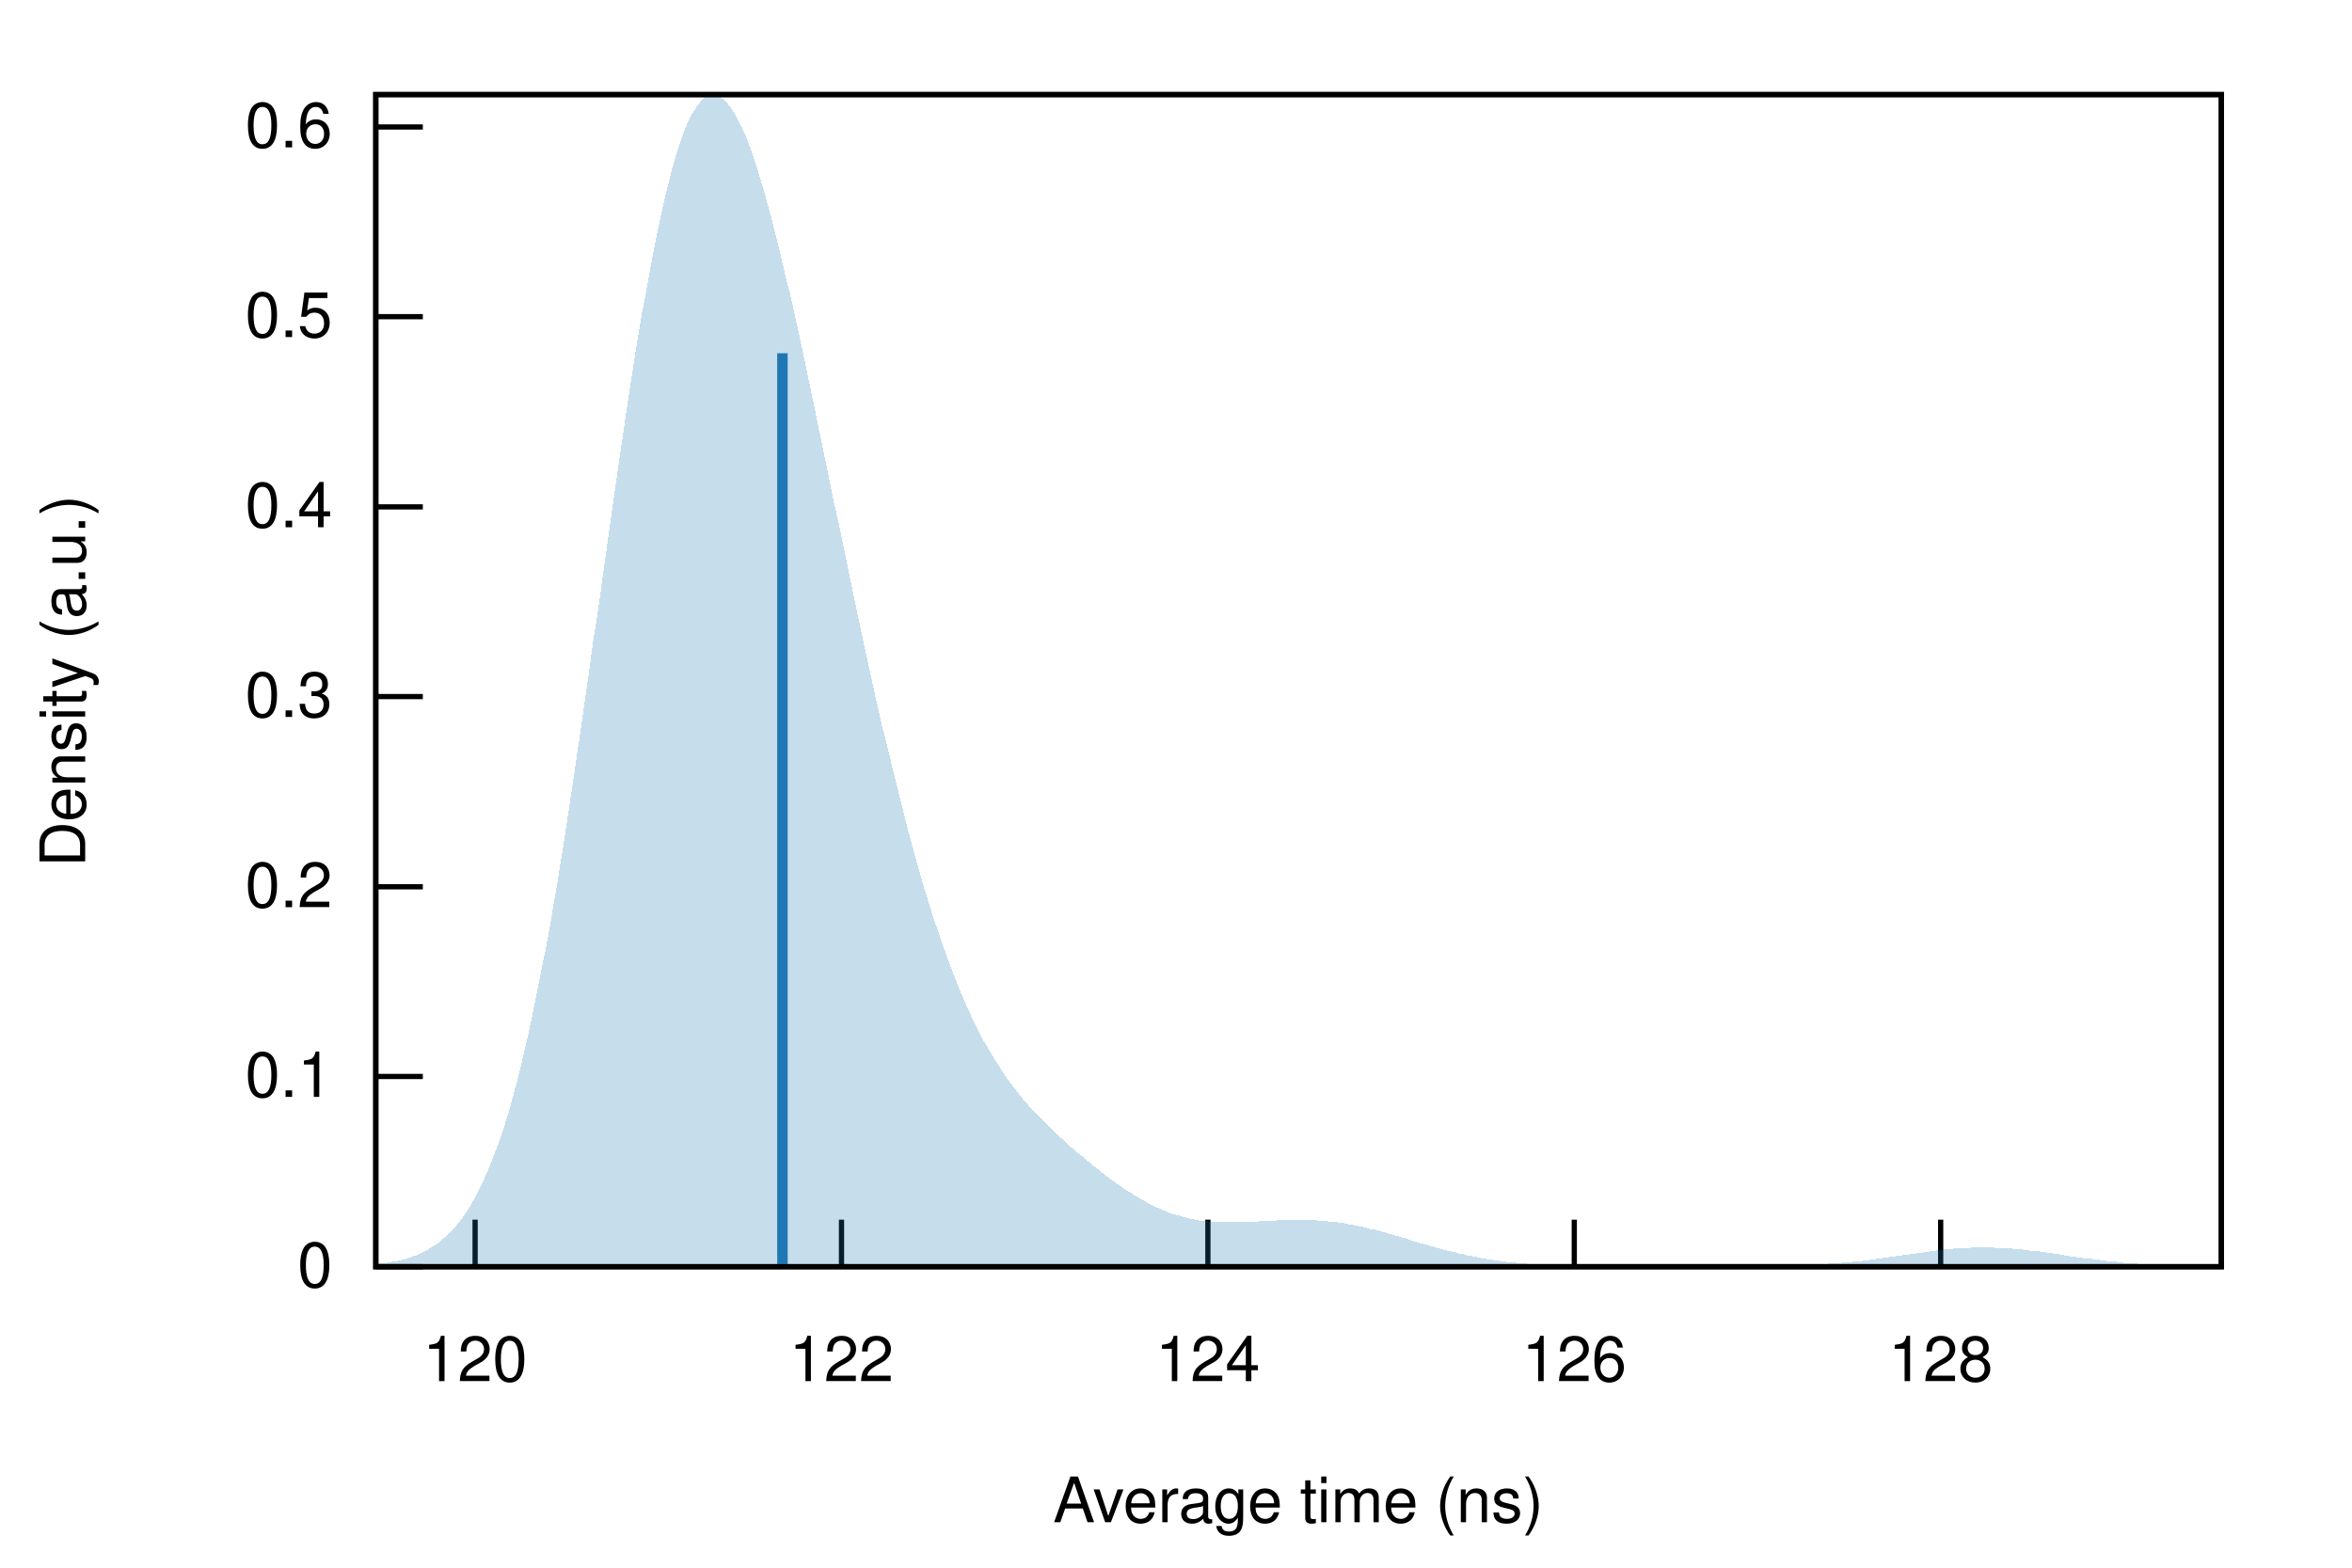
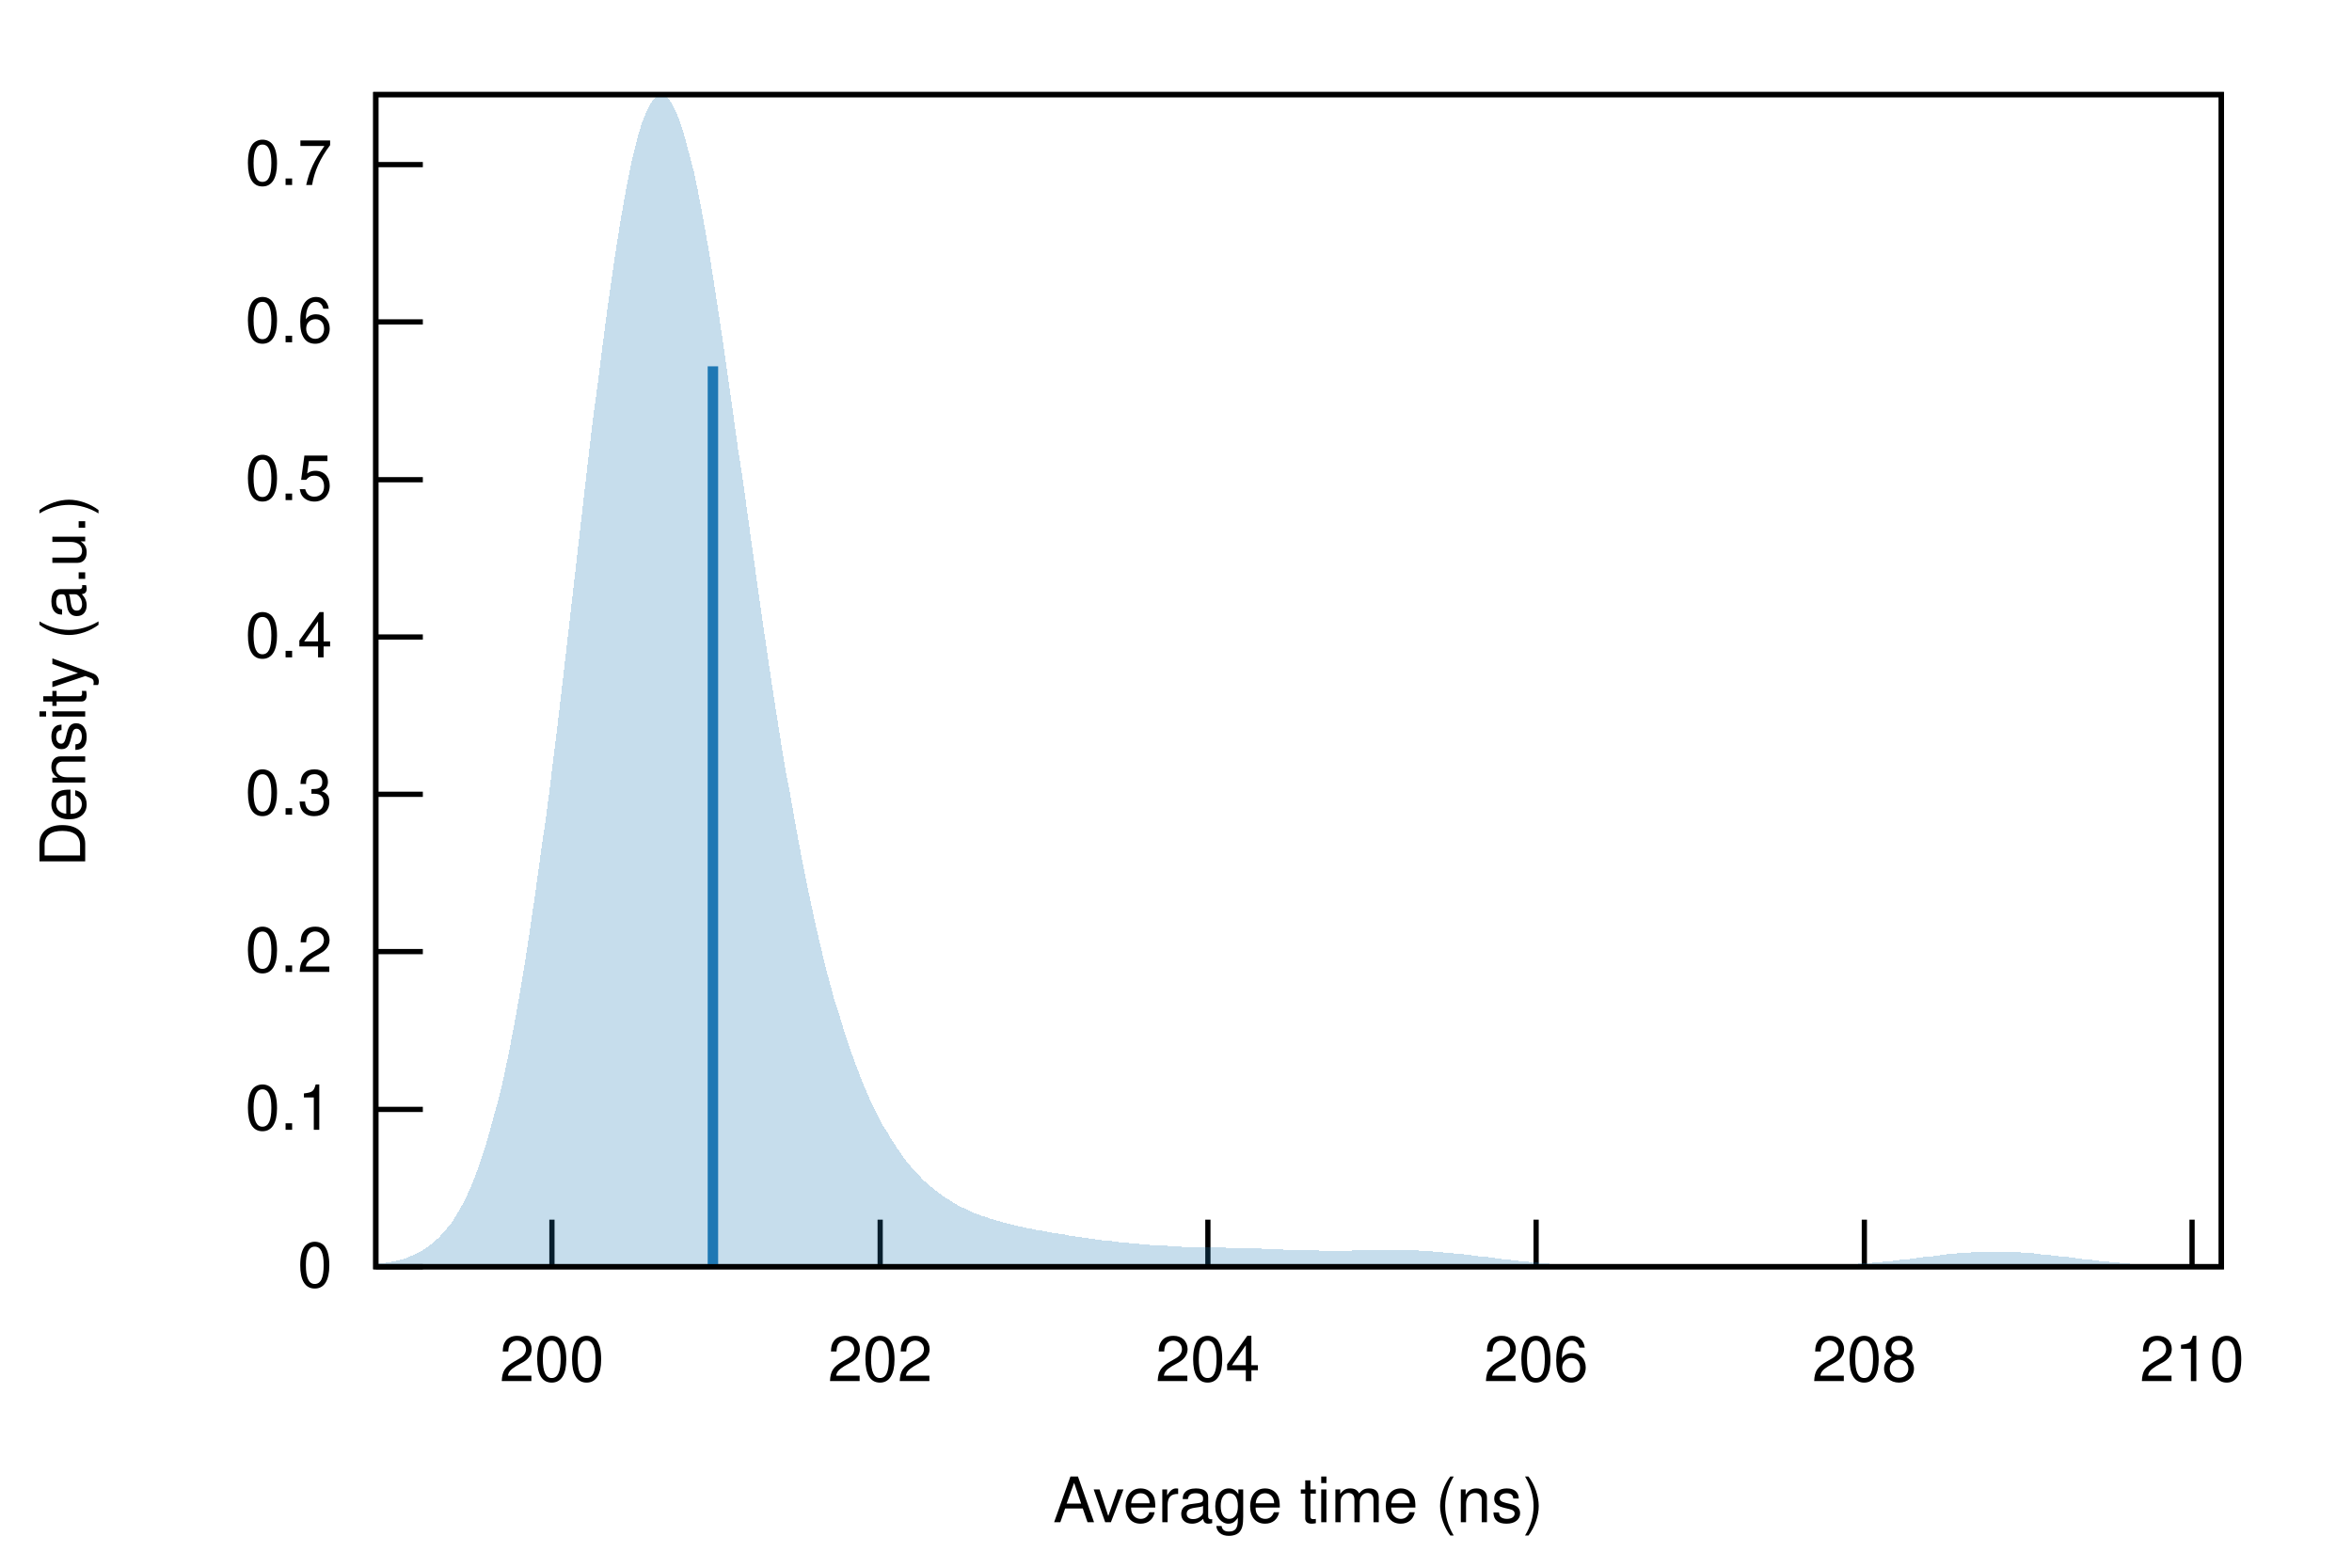
<svg xmlns="http://www.w3.org/2000/svg" xmlns:xlink="http://www.w3.org/1999/xlink" viewBox="0 0 450 300">
  <g id="gnuplot_canvas">
    <rect x="0" y="0" width="450" height="300" fill="none" />
    <defs>
      <circle id="gpDot" r="0.5" stroke-width="0.5" />
      <path id="gpPt0" stroke-width="0.222" stroke="currentColor" d="M-1,0 h2 M0,-1 v2" />
      <path id="gpPt1" stroke-width="0.222" stroke="currentColor" d="M-1,-1 L1,1 M1,-1 L-1,1" />
      <path id="gpPt2" stroke-width="0.222" stroke="currentColor" d="M-1,0 L1,0 M0,-1 L0,1 M-1,-1 L1,1 M-1,1 L1,-1" />
      <rect id="gpPt3" stroke-width="0.222" stroke="currentColor" x="-1" y="-1" width="2" height="2" />
      <rect id="gpPt4" stroke-width="0.222" stroke="currentColor" fill="currentColor" x="-1" y="-1" width="2" height="2" />
      <circle id="gpPt5" stroke-width="0.222" stroke="currentColor" cx="0" cy="0" r="1" />
      <use xlink:href="#gpPt5" id="gpPt6" fill="currentColor" stroke="none" />
      <path id="gpPt7" stroke-width="0.222" stroke="currentColor" d="M0,-1.33 L-1.33,0.67 L1.33,0.67 z" />
      <use xlink:href="#gpPt7" id="gpPt8" fill="currentColor" stroke="none" />
      <use xlink:href="#gpPt7" id="gpPt9" stroke="currentColor" transform="rotate(180)" />
      <use xlink:href="#gpPt9" id="gpPt10" fill="currentColor" stroke="none" />
      <use xlink:href="#gpPt3" id="gpPt11" stroke="currentColor" transform="rotate(45)" />
      <use xlink:href="#gpPt11" id="gpPt12" fill="currentColor" stroke="none" />
      <path id="gpPt13" stroke-width="0.222" stroke="currentColor" d="M0,1.330 L1.265,0.411 L0.782,-1.067 L-0.782,-1.076 L-1.265,0.411 z" />
      <use xlink:href="#gpPt13" id="gpPt14" fill="currentColor" stroke="none" />
      <filter id="textbox" filterUnits="objectBoundingBox" x="0" y="0" height="1" width="1">
        <feFlood flood-color="white" flood-opacity="1" result="bgnd" />
        <feComposite in="SourceGraphic" in2="bgnd" operator="atop" />
      </filter>
      <filter id="greybox" filterUnits="objectBoundingBox" x="0" y="0" height="1" width="1">
        <feFlood flood-color="lightgrey" flood-opacity="1" result="grey" />
        <feComposite in="SourceGraphic" in2="grey" operator="atop" />
      </filter>
    </defs>
    <g fill="none" color="white" stroke="currentColor" stroke-width="1.00" stroke-linecap="butt" stroke-linejoin="miter">
</g>
    <g fill="none" color="black" stroke="currentColor" stroke-width="1.00" stroke-linecap="butt" stroke-linejoin="miter">
      <path stroke="black" d="M71.9,242.4 L80.9,242.4  " />
      <g transform="translate(63.6,246.3)" stroke="none" fill="black" font-family="Helvetica" font-size="12.00" text-anchor="end">
        <text>
          <tspan font-family="Helvetica"> 0</tspan>
        </text>
      </g>
    </g>
    <g fill="none" color="black" stroke="currentColor" stroke-width="1.00" stroke-linecap="butt" stroke-linejoin="miter">
-       <path stroke="black" d="M71.9,206.0 L80.9,206.0  " />
-       <g transform="translate(63.6,209.9)" stroke="none" fill="black" font-family="Helvetica" font-size="12.00" text-anchor="end">
+       <path stroke="black" d="M71.9,212.3 L80.9,212.3  " />
+       <g transform="translate(63.6,216.2)" stroke="none" fill="black" font-family="Helvetica" font-size="12.00" text-anchor="end">
        <text>
          <tspan font-family="Helvetica"> 0.1</tspan>
        </text>
      </g>
    </g>
    <g fill="none" color="black" stroke="currentColor" stroke-width="1.00" stroke-linecap="butt" stroke-linejoin="miter">
-       <path stroke="black" d="M71.9,169.7 L80.9,169.7  " />
-       <g transform="translate(63.6,173.6)" stroke="none" fill="black" font-family="Helvetica" font-size="12.00" text-anchor="end">
+       <path stroke="black" d="M71.9,182.1 L80.9,182.1  " />
+       <g transform="translate(63.6,186.0)" stroke="none" fill="black" font-family="Helvetica" font-size="12.00" text-anchor="end">
        <text>
          <tspan font-family="Helvetica"> 0.2</tspan>
        </text>
      </g>
    </g>
    <g fill="none" color="black" stroke="currentColor" stroke-width="1.00" stroke-linecap="butt" stroke-linejoin="miter">
-       <path stroke="black" d="M71.9,133.3 L80.9,133.3  " />
-       <g transform="translate(63.6,137.2)" stroke="none" fill="black" font-family="Helvetica" font-size="12.00" text-anchor="end">
+       <path stroke="black" d="M71.9,152.0 L80.9,152.0  " />
+       <g transform="translate(63.6,155.9)" stroke="none" fill="black" font-family="Helvetica" font-size="12.00" text-anchor="end">
        <text>
          <tspan font-family="Helvetica"> 0.3</tspan>
        </text>
      </g>
    </g>
    <g fill="none" color="black" stroke="currentColor" stroke-width="1.00" stroke-linecap="butt" stroke-linejoin="miter">
-       <path stroke="black" d="M71.9,97.0 L80.9,97.0  " />
-       <g transform="translate(63.6,100.9)" stroke="none" fill="black" font-family="Helvetica" font-size="12.00" text-anchor="end">
+       <path stroke="black" d="M71.9,121.9 L80.9,121.9  " />
+       <g transform="translate(63.6,125.8)" stroke="none" fill="black" font-family="Helvetica" font-size="12.00" text-anchor="end">
        <text>
          <tspan font-family="Helvetica"> 0.4</tspan>
        </text>
      </g>
    </g>
    <g fill="none" color="black" stroke="currentColor" stroke-width="1.00" stroke-linecap="butt" stroke-linejoin="miter">
-       <path stroke="black" d="M71.9,60.6 L80.9,60.6  " />
-       <g transform="translate(63.6,64.5)" stroke="none" fill="black" font-family="Helvetica" font-size="12.00" text-anchor="end">
+       <path stroke="black" d="M71.9,91.8 L80.9,91.8  " />
+       <g transform="translate(63.6,95.7)" stroke="none" fill="black" font-family="Helvetica" font-size="12.00" text-anchor="end">
        <text>
          <tspan font-family="Helvetica"> 0.5</tspan>
        </text>
      </g>
    </g>
    <g fill="none" color="black" stroke="currentColor" stroke-width="1.00" stroke-linecap="butt" stroke-linejoin="miter">
-       <path stroke="black" d="M71.9,24.3 L80.9,24.3  " />
-       <g transform="translate(63.6,28.2)" stroke="none" fill="black" font-family="Helvetica" font-size="12.00" text-anchor="end">
+       <path stroke="black" d="M71.9,61.6 L80.9,61.6  " />
+       <g transform="translate(63.6,65.5)" stroke="none" fill="black" font-family="Helvetica" font-size="12.00" text-anchor="end">
        <text>
          <tspan font-family="Helvetica"> 0.6</tspan>
        </text>
      </g>
    </g>
    <g fill="none" color="black" stroke="currentColor" stroke-width="1.00" stroke-linecap="butt" stroke-linejoin="miter">
-       <path stroke="black" d="M90.9,242.4 L90.9,233.4  " />
-       <g transform="translate(90.9,264.3)" stroke="none" fill="black" font-family="Helvetica" font-size="12.00" text-anchor="middle">
+       <path stroke="black" d="M71.9,31.5 L80.9,31.5  " />
+       <g transform="translate(63.6,35.4)" stroke="none" fill="black" font-family="Helvetica" font-size="12.00" text-anchor="end">
        <text>
-           <tspan font-family="Helvetica"> 120</tspan>
+           <tspan font-family="Helvetica"> 0.7</tspan>
        </text>
      </g>
    </g>
    <g fill="none" color="black" stroke="currentColor" stroke-width="1.00" stroke-linecap="butt" stroke-linejoin="miter">
-       <path stroke="black" d="M161.0,242.4 L161.0,233.4  " />
-       <g transform="translate(161.0,264.3)" stroke="none" fill="black" font-family="Helvetica" font-size="12.00" text-anchor="middle">
+       <path stroke="black" d="M105.6,242.4 L105.6,233.4  " />
+       <g transform="translate(105.6,264.3)" stroke="none" fill="black" font-family="Helvetica" font-size="12.00" text-anchor="middle">
        <text>
-           <tspan font-family="Helvetica"> 122</tspan>
+           <tspan font-family="Helvetica"> 200</tspan>
+         </text>
+       </g>
+     </g>
+     <g fill="none" color="black" stroke="currentColor" stroke-width="1.00" stroke-linecap="butt" stroke-linejoin="miter">
+       <path stroke="black" d="M168.4,242.4 L168.4,233.4  " />
+       <g transform="translate(168.4,264.3)" stroke="none" fill="black" font-family="Helvetica" font-size="12.00" text-anchor="middle">
+         <text>
+           <tspan font-family="Helvetica"> 202</tspan>
        </text>
      </g>
    </g>
    <g fill="none" color="black" stroke="currentColor" stroke-width="1.00" stroke-linecap="butt" stroke-linejoin="miter">
      <path stroke="black" d="M231.1,242.4 L231.1,233.4  " />
      <g transform="translate(231.1,264.3)" stroke="none" fill="black" font-family="Helvetica" font-size="12.00" text-anchor="middle">
        <text>
-           <tspan font-family="Helvetica"> 124</tspan>
+           <tspan font-family="Helvetica"> 204</tspan>
        </text>
      </g>
    </g>
    <g fill="none" color="black" stroke="currentColor" stroke-width="1.00" stroke-linecap="butt" stroke-linejoin="miter">
-       <path stroke="black" d="M301.2,242.4 L301.2,233.4  " />
-       <g transform="translate(301.2,264.3)" stroke="none" fill="black" font-family="Helvetica" font-size="12.00" text-anchor="middle">
+       <path stroke="black" d="M293.9,242.4 L293.9,233.4  " />
+       <g transform="translate(293.9,264.3)" stroke="none" fill="black" font-family="Helvetica" font-size="12.00" text-anchor="middle">
        <text>
-           <tspan font-family="Helvetica"> 126</tspan>
+           <tspan font-family="Helvetica"> 206</tspan>
        </text>
      </g>
    </g>
    <g fill="none" color="black" stroke="currentColor" stroke-width="1.00" stroke-linecap="butt" stroke-linejoin="miter">
-       <path stroke="black" d="M371.3,242.4 L371.3,233.4  " />
-       <g transform="translate(371.3,264.3)" stroke="none" fill="black" font-family="Helvetica" font-size="12.00" text-anchor="middle">
+       <path stroke="black" d="M356.7,242.4 L356.7,233.4  " />
+       <g transform="translate(356.7,264.3)" stroke="none" fill="black" font-family="Helvetica" font-size="12.00" text-anchor="middle">
        <text>
-           <tspan font-family="Helvetica"> 128</tspan>
+           <tspan font-family="Helvetica"> 208</tspan>
+         </text>
+       </g>
+     </g>
+     <g fill="none" color="black" stroke="currentColor" stroke-width="1.00" stroke-linecap="butt" stroke-linejoin="miter">
+       <path stroke="black" d="M419.4,242.4 L419.4,233.4  " />
+       <g transform="translate(419.4,264.3)" stroke="none" fill="black" font-family="Helvetica" font-size="12.00" text-anchor="middle">
+         <text>
+           <tspan font-family="Helvetica"> 210</tspan>
        </text>
      </g>
    </g>
    <g fill="none" color="black" stroke="currentColor" stroke-width="1.00" stroke-linecap="butt" stroke-linejoin="miter">
</g>
    <g fill="none" color="black" stroke="currentColor" stroke-width="1.00" stroke-linecap="butt" stroke-linejoin="miter">
      <path stroke="black" d="M71.9,18.1 L71.9,242.4 L425.0,242.4 L425.0,18.1 L71.9,18.1 Z  " />
    </g>
    <g fill="none" color="black" stroke="currentColor" stroke-width="1.00" stroke-linecap="butt" stroke-linejoin="miter">
      <g transform="translate(16.3,130.3) rotate(270)" stroke="none" fill="black" font-family="Helvetica" font-size="12.00" text-anchor="middle">
        <text>
          <tspan font-family="Helvetica">Density (a.u.)</tspan>
        </text>
      </g>
    </g>
    <g fill="none" color="black" stroke="currentColor" stroke-width="1.00" stroke-linecap="butt" stroke-linejoin="miter">
      <g transform="translate(248.4,291.3)" stroke="none" fill="black" font-family="Helvetica" font-size="12.00" text-anchor="middle">
        <text>
          <tspan font-family="Helvetica">Average time (ns)</tspan>
        </text>
      </g>
    </g>
    <g fill="none" color="black" stroke="currentColor" stroke-width="1.00" stroke-linecap="butt" stroke-linejoin="miter">
</g>
    <g id="gnuplot_plot_1">
      <g fill="none" color="black" stroke="currentColor" stroke-width="1.00" stroke-linecap="butt" stroke-linejoin="miter">
        <g stroke="none" shape-rendering="crispEdges">
-           <polygon fill="rgb( 31, 120, 180)" fill-opacity="0.25" points="71.9,241.9 72.6,241.8 73.3,241.8 74.0,241.7 74.7,241.5 75.4,241.4 76.1,241.3 76.9,241.1 77.6,240.9 78.3,240.7 79.0,240.4 79.7,240.2 80.4,239.9 81.1,239.5 81.8,239.2 82.5,238.7 83.2,238.3 83.9,237.8 84.6,237.2 85.3,236.6 86.1,235.9 86.8,235.1 87.5,234.3 88.2,233.4 88.9,232.4 89.6,231.4 90.3,230.2 91.0,229.0 91.7,227.6 92.4,226.1 93.1,224.6 93.8,222.9 94.5,221.0 95.3,219.1 96.0,217.0 96.7,214.8 97.4,212.5 98.1,210.0 98.8,207.4 99.5,204.6 100.2,201.7 100.9,198.7 101.6,195.5 102.3,192.1 103.0,188.6 103.7,185.0 104.5,181.2 105.2,177.3 105.9,173.2 106.6,169.1 107.3,164.8 108.0,160.4 108.7,155.8 109.4,151.2 110.1,146.5 110.8,141.7 111.5,136.9 112.2,131.9 112.9,127.0 113.6,122.0 114.4,117.0 115.1,111.9 115.8,106.9 116.5,101.9 117.2,96.9 117.9,92.0 118.6,87.2 119.3,82.4 120.0,77.7 120.7,73.1 121.4,68.6 122.1,64.2 122.8,60.0 123.6,56.0 124.3,52.1 125.0,48.3 125.7,44.8 126.4,41.5 127.1,38.3 127.8,35.4 128.5,32.7 129.2,30.2 129.9,27.9 130.6,25.9 131.3,24.1 132.0,22.5 132.8,21.2 133.5,20.1 134.2,19.3 134.9,18.6 135.6,18.3 136.3,18.1 137.0,18.2 137.7,18.5 138.4,19.0 139.1,19.7 139.8,20.6 140.5,21.7 141.2,23.0 142.0,24.5 142.7,26.1 143.4,27.9 144.1,29.9 144.8,32.0 145.5,34.3 146.2,36.7 146.9,39.2 147.6,41.8 148.3,44.6 149.0,47.4 149.7,50.3 150.4,53.3 151.2,56.4 151.9,59.5 152.6,62.7 153.3,66.0 154.0,69.2 154.7,72.6 155.4,75.9 156.1,79.3 156.8,82.7 157.5,86.1 158.2,89.5 158.9,93.0 159.6,96.4 160.4,99.8 161.1,103.2 161.8,106.6 162.5,110.0 163.2,113.4 163.9,116.7 164.6,120.0 165.3,123.3 166.0,126.5 166.7,129.7 167.4,132.9 168.1,136.0 168.8,139.1 169.6,142.1 170.3,145.0 171.0,148.0 171.7,150.8 172.4,153.6 173.1,156.4 173.8,159.1 174.5,161.7 175.2,164.3 175.9,166.7 176.6,169.2 177.3,171.5 178.0,173.8 178.7,176.0 179.5,178.2 180.2,180.3 180.9,182.3 181.6,184.2 182.3,186.1 183.0,187.9 183.7,189.6 184.4,191.3 185.1,192.9 185.8,194.4 186.5,195.9 187.2,197.3 187.9,198.7 188.7,200.0 189.4,201.2 190.1,202.4 190.8,203.5 191.5,204.6 192.2,205.7 192.9,206.7 193.6,207.6 194.3,208.5 195.0,209.4 195.7,210.3 196.4,211.1 197.1,211.9 197.9,212.7 198.6,213.4 199.3,214.2 200.0,214.9 200.7,215.6 201.4,216.3 202.1,216.9 202.8,217.6 203.5,218.2 204.2,218.9 204.9,219.5 205.6,220.1 206.3,220.7 207.1,221.3 207.8,221.9 208.5,222.5 209.2,223.1 209.9,223.6 210.6,224.2 211.3,224.7 212.0,225.3 212.7,225.8 213.4,226.3 214.1,226.8 214.8,227.3 215.5,227.8 216.3,228.2 217.0,228.7 217.7,229.1 218.4,229.5 219.1,229.9 219.8,230.3 220.5,230.7 221.2,231.0 221.9,231.3 222.6,231.6 223.3,231.9 224.0,232.2 224.7,232.4 225.5,232.6 226.2,232.8 226.9,233.0 227.6,233.2 228.3,233.3 229.0,233.5 229.7,233.6 230.4,233.7 231.1,233.7 231.8,233.8 232.5,233.9 233.2,233.9 233.9,233.9 234.7,233.9 235.4,233.9 236.1,233.9 236.8,233.9 237.5,233.9 238.2,233.9 238.9,233.8 239.6,233.8 240.3,233.8 241.0,233.7 241.7,233.7 242.4,233.6 243.1,233.6 243.9,233.6 244.6,233.5 245.3,233.5 246.0,233.5 246.7,233.5 247.4,233.5 248.1,233.4 248.8,233.4 249.5,233.5 250.2,233.5 250.9,233.5 251.6,233.5 252.3,233.6 253.0,233.6 253.8,233.7 254.5,233.8 255.2,233.8 255.9,233.9 256.6,234.0 257.3,234.1 258.0,234.3 258.7,234.4 259.4,234.5 260.1,234.7 260.8,234.8 261.5,235.0 262.2,235.2 263.0,235.3 263.7,235.5 264.4,235.7 265.1,235.9 265.8,236.1 266.5,236.3 267.2,236.5 267.9,236.7 268.6,236.9 269.3,237.1 270.0,237.4 270.7,237.6 271.4,237.8 272.2,238.0 272.9,238.2 273.6,238.4 274.3,238.6 275.0,238.8 275.7,239.0 276.4,239.2 277.1,239.4 277.8,239.5 278.5,239.7 279.2,239.9 279.9,240.0 280.6,240.2 281.4,240.3 282.1,240.5 282.8,240.6 283.5,240.8 284.2,240.9 284.9,241.0 285.6,241.1 286.3,241.2 287.0,241.3 287.7,241.4 288.4,241.5 289.1,241.6 289.8,241.6 290.6,241.7 291.3,241.8 292.0,241.8 292.7,241.9 293.4,241.9 294.1,242.0 294.8,242.0 295.5,242.1 296.2,242.1 296.9,242.1 297.6,242.2 298.3,242.2 299.0,242.2 299.8,242.2 300.5,242.3 301.2,242.3 301.9,242.3 302.6,242.3 303.3,242.3 304.0,242.3 304.7,242.3 305.4,242.3 306.1,242.3 306.8,242.4 307.5,242.4 308.2,242.4 309.0,242.4 309.7,242.4 310.4,242.4 311.1,242.4 311.8,242.4 312.5,242.4 313.2,242.4 313.9,242.4 314.6,242.4 315.3,242.4 316.0,242.4 316.7,242.4 317.4,242.4 318.2,242.4 318.9,242.4 319.6,242.4 320.3,242.4 321.0,242.4 321.7,242.4 322.4,242.4 323.1,242.4 323.8,242.4 324.5,242.4 325.2,242.4 325.9,242.4 326.6,242.4 327.3,242.4 328.1,242.4 328.8,242.4 329.5,242.4 330.2,242.4 330.9,242.4 331.6,242.4 332.3,242.4 333.0,242.4 333.7,242.4 334.4,242.4 335.1,242.3 335.8,242.3 336.5,242.3 337.3,242.3 338.0,242.3 338.7,242.3 339.4,242.3 340.1,242.3 340.8,242.3 341.5,242.2 342.2,242.2 342.9,242.2 343.6,242.2 344.3,242.2 345.0,242.1 345.7,242.1 346.5,242.1 347.2,242.0 347.9,242.0 348.6,241.9 349.3,241.9 350.0,241.8 350.7,241.8 351.4,241.7 352.1,241.7 352.8,241.6 353.5,241.6 354.2,241.5 354.9,241.4 355.7,241.3 356.4,241.3 357.1,241.2 357.8,241.1 358.5,241.0 359.2,240.9 359.9,240.8 360.6,240.7 361.3,240.6 362.0,240.5 362.7,240.4 363.4,240.3 364.1,240.2 364.9,240.1 365.6,240.0 366.3,239.9 367.0,239.8 367.7,239.7 368.4,239.6 369.1,239.5 369.8,239.4 370.5,239.3 371.2,239.2 371.9,239.1 372.6,239.1 373.3,239.0 374.1,238.9 374.8,238.9 375.5,238.8 376.2,238.8 376.9,238.8 377.6,238.7 378.3,238.7 379.0,238.7 379.7,238.7 380.4,238.7 381.1,238.7 381.8,238.8 382.5,238.8 383.3,238.8 384.0,238.9 384.7,238.9 385.4,239.0 386.1,239.0 386.8,239.1 387.5,239.2 388.2,239.3 388.9,239.4 389.6,239.4 390.3,239.5 391.0,239.6 391.7,239.7 392.4,239.8 393.2,239.9 393.9,240.0 394.6,240.1 395.3,240.3 396.0,240.4 396.7,240.5 397.4,240.6 398.1,240.7 398.8,240.8 399.5,240.9 400.2,240.9 400.9,241.0 401.6,241.1 402.4,241.2 403.1,241.3 403.8,241.4 404.5,241.4 405.2,241.5 405.9,241.6 406.6,241.7 407.3,241.7 408.0,241.8 408.7,241.8 409.4,241.9 410.1,241.9 410.8,242.0 411.6,242.0 412.3,242.0 413.0,242.1 413.7,242.1 414.4,242.1 415.1,242.2 415.8,242.2 416.5,242.2 417.2,242.2 417.9,242.3 418.6,242.3 419.3,242.3 420.0,242.3 420.8,242.3 421.5,242.3 422.2,242.3 422.9,242.3 423.6,242.3 424.3,242.4 425.0,242.4 425.0,242.4 424.3,242.4 423.6,242.4 422.9,242.4 422.2,242.4 421.5,242.4 420.8,242.4 420.0,242.4 419.3,242.4 418.6,242.4 417.9,242.4 417.2,242.4 416.5,242.4 415.8,242.4 415.1,242.4 414.4,242.4 413.7,242.4 413.0,242.4 412.3,242.4 411.6,242.4 410.8,242.4 410.1,242.4 409.4,242.4 408.7,242.4 408.0,242.4 407.3,242.4 406.6,242.4 405.9,242.4 405.2,242.4 404.5,242.4 403.8,242.4 403.1,242.4 402.4,242.4 401.6,242.4 400.9,242.4 400.2,242.4 399.5,242.4 398.8,242.4 398.1,242.4 397.4,242.4 396.7,242.4 396.0,242.4 395.3,242.4 394.6,242.4 393.9,242.4 393.2,242.4 392.4,242.4 391.7,242.4 391.0,242.4 390.3,242.4 389.6,242.4 388.9,242.4 388.2,242.4 387.5,242.4 386.8,242.4 386.1,242.4 385.4,242.4 384.7,242.4 384.0,242.4 383.3,242.4 382.5,242.4 381.8,242.4 381.1,242.4 380.4,242.4 379.7,242.4 379.0,242.4 378.3,242.4 377.6,242.4 376.9,242.4 376.2,242.4 375.5,242.4 374.8,242.4 374.1,242.4 373.3,242.4 372.6,242.4 371.9,242.4 371.2,242.4 370.5,242.4 369.8,242.4 369.1,242.4 368.4,242.4 367.7,242.4 367.0,242.4 366.3,242.4 365.6,242.4 364.9,242.4 364.1,242.4 363.4,242.4 362.7,242.4 362.0,242.4 361.3,242.4 360.6,242.4 359.9,242.4 359.2,242.4 358.5,242.4 357.8,242.4 357.1,242.4 356.4,242.4 355.7,242.4 354.9,242.4 354.2,242.4 353.5,242.4 352.8,242.4 352.1,242.4 351.4,242.4 350.7,242.4 350.0,242.4 349.3,242.4 348.6,242.4 347.9,242.4 347.2,242.4 346.5,242.4 345.7,242.4 345.0,242.4 344.3,242.4 343.6,242.4 342.9,242.4 342.2,242.4 341.5,242.4 340.8,242.4 340.1,242.4 339.4,242.4 338.7,242.4 338.0,242.4 337.3,242.4 336.5,242.4 335.8,242.4 335.1,242.4 334.4,242.4 333.7,242.4 333.0,242.4 332.3,242.4 331.6,242.4 330.9,242.4 330.2,242.4 329.5,242.4 328.8,242.4 328.1,242.4 327.3,242.4 326.6,242.4 325.9,242.4 325.2,242.4 324.5,242.4 323.8,242.4 323.1,242.4 322.4,242.4 321.7,242.4 321.0,242.4 320.3,242.4 319.6,242.4 318.9,242.4 318.2,242.4 317.4,242.4 316.7,242.4 316.0,242.4 315.3,242.4 314.6,242.4 313.9,242.4 313.2,242.4 312.5,242.4 311.8,242.4 311.1,242.4 310.4,242.4 309.7,242.4 309.0,242.4 308.2,242.4 307.5,242.4 306.8,242.4 306.1,242.4 305.4,242.4 304.7,242.4 304.0,242.4 303.3,242.4 302.6,242.4 301.9,242.4 301.2,242.4 300.5,242.4 299.8,242.4 299.0,242.4 298.3,242.4 297.6,242.4 296.9,242.4 296.2,242.4 295.5,242.4 294.8,242.4 294.1,242.4 293.4,242.4 292.7,242.4 292.0,242.4 291.3,242.4 290.6,242.4 289.8,242.4 289.1,242.4 288.4,242.4 287.7,242.4 287.0,242.4 286.3,242.4 285.6,242.4 284.9,242.4 284.2,242.4 283.5,242.4 282.8,242.4 282.1,242.4 281.4,242.4 280.6,242.4 279.9,242.4 279.2,242.4 278.5,242.4 277.8,242.4 277.1,242.4 276.4,242.4 275.7,242.4 275.0,242.4 274.3,242.4 273.6,242.4 272.9,242.4 272.2,242.4 271.4,242.4 270.7,242.4 270.0,242.4 269.3,242.4 268.6,242.4 267.9,242.4 267.2,242.4 266.5,242.4 265.8,242.4 265.1,242.4 264.4,242.4 263.7,242.4 263.0,242.4 262.2,242.4 261.5,242.4 260.8,242.4 260.1,242.4 259.4,242.4 258.7,242.4 258.0,242.4 257.3,242.4 256.6,242.4 255.9,242.4 255.2,242.4 254.5,242.4 253.8,242.4 253.0,242.4 252.3,242.4 251.6,242.4 250.9,242.4 250.2,242.4 249.5,242.4 248.8,242.4 248.1,242.4 247.4,242.4 246.7,242.4 246.0,242.4 245.3,242.4 244.6,242.4 243.9,242.4 243.1,242.4 242.4,242.4 241.7,242.4 241.0,242.4 240.3,242.4 239.6,242.4 238.9,242.4 238.2,242.4 237.5,242.4 236.8,242.4 236.1,242.4 235.4,242.4 234.7,242.4 233.9,242.4 233.2,242.4 232.5,242.4 231.8,242.4 231.1,242.4 230.4,242.4 229.7,242.4 229.0,242.4 228.3,242.4 227.6,242.4 226.9,242.4 226.2,242.4 225.5,242.4 224.7,242.4 224.0,242.4 223.3,242.4 222.6,242.4 221.9,242.4 221.2,242.4 220.5,242.4 219.8,242.4 219.1,242.4 218.4,242.4 217.7,242.4 217.0,242.4 216.3,242.4 215.5,242.4 214.8,242.4 214.1,242.4 213.4,242.4 212.7,242.4 212.0,242.4 211.3,242.4 210.6,242.4 209.9,242.4 209.2,242.4 208.5,242.4 207.8,242.4 207.1,242.4 206.3,242.4 205.6,242.4 204.9,242.4 204.2,242.4 203.5,242.4 202.8,242.4 202.1,242.4 201.4,242.4 200.7,242.4 200.0,242.4 199.3,242.4 198.6,242.4 197.9,242.4 197.1,242.4 196.4,242.4 195.7,242.4 195.0,242.4 194.3,242.4 193.6,242.4 192.9,242.4 192.2,242.4 191.5,242.4 190.8,242.4 190.1,242.4 189.4,242.4 188.7,242.4 187.9,242.4 187.2,242.4 186.5,242.4 185.8,242.4 185.1,242.4 184.4,242.4 183.7,242.4 183.0,242.4 182.3,242.4 181.6,242.4 180.9,242.4 180.2,242.4 179.5,242.4 178.7,242.4 178.0,242.4 177.3,242.4 176.6,242.4 175.9,242.4 175.2,242.4 174.5,242.4 173.8,242.4 173.1,242.4 172.4,242.4 171.7,242.4 171.0,242.4 170.3,242.4 169.6,242.4 168.8,242.4 168.1,242.4 167.4,242.4 166.7,242.4 166.0,242.4 165.3,242.4 164.6,242.4 163.9,242.4 163.2,242.4 162.5,242.4 161.8,242.4 161.1,242.4 160.4,242.4 159.6,242.4 158.9,242.4 158.2,242.4 157.5,242.4 156.8,242.4 156.1,242.4 155.4,242.4 154.7,242.4 154.0,242.4 153.3,242.4 152.6,242.4 151.9,242.4 151.2,242.4 150.4,242.4 149.7,242.4 149.0,242.4 148.3,242.4 147.6,242.4 146.9,242.4 146.2,242.4 145.5,242.4 144.8,242.4 144.1,242.4 143.4,242.4 142.7,242.4 142.0,242.4 141.2,242.4 140.5,242.4 139.8,242.4 139.1,242.4 138.4,242.4 137.7,242.4 137.0,242.4 136.3,242.4 135.6,242.4 134.9,242.4 134.2,242.4 133.5,242.4 132.8,242.4 132.0,242.4 131.3,242.4 130.6,242.4 129.9,242.4 129.2,242.4 128.5,242.4 127.8,242.4 127.1,242.4 126.4,242.4 125.7,242.4 125.0,242.4 124.3,242.4 123.6,242.4 122.8,242.4 122.1,242.4 121.4,242.4 120.7,242.4 120.0,242.4 119.3,242.4 118.6,242.4 117.9,242.4 117.2,242.4 116.5,242.4 115.8,242.4 115.1,242.4 114.4,242.4 113.6,242.4 112.9,242.4 112.2,242.4 111.5,242.4 110.8,242.4 110.1,242.4 109.4,242.4 108.7,242.4 108.0,242.4 107.3,242.4 106.6,242.4 105.9,242.4 105.2,242.4 104.5,242.4 103.7,242.4 103.0,242.4 102.3,242.4 101.6,242.4 100.9,242.4 100.2,242.4 99.5,242.4 98.8,242.4 98.1,242.4 97.4,242.4 96.7,242.4 96.0,242.4 95.3,242.4 94.5,242.4 93.8,242.4 93.1,242.4 92.4,242.4 91.7,242.4 91.0,242.4 90.3,242.4 89.6,242.4 88.9,242.4 88.2,242.4 87.5,242.4 86.8,242.4 86.1,242.4 85.3,242.4 84.6,242.4 83.9,242.4 83.2,242.4 82.5,242.4 81.8,242.4 81.1,242.4 80.4,242.4 79.7,242.4 79.0,242.4 78.3,242.4 77.6,242.4 76.9,242.4 76.1,242.4 75.4,242.4 74.7,242.4 74.0,242.4 73.3,242.4 72.6,242.4 71.9,242.4 " />
+           <polygon fill="rgb( 31, 120, 180)" fill-opacity="0.25" points="71.9,241.9 72.6,241.8 73.3,241.8 74.0,241.6 74.7,241.5 75.4,241.4 76.1,241.2 76.9,241.0 77.6,240.8 78.3,240.5 79.0,240.2 79.7,239.9 80.4,239.5 81.1,239.1 81.8,238.6 82.5,238.1 83.2,237.5 83.9,236.9 84.6,236.1 85.3,235.3 86.1,234.4 86.8,233.4 87.5,232.2 88.2,231.0 88.9,229.7 89.6,228.2 90.3,226.6 91.0,224.8 91.7,222.9 92.4,220.8 93.1,218.6 93.8,216.1 94.5,213.5 95.3,210.7 96.0,207.8 96.7,204.6 97.4,201.2 98.1,197.6 98.8,193.8 99.5,189.8 100.2,185.6 100.9,181.2 101.6,176.5 102.3,171.7 103.0,166.7 103.7,161.6 104.5,156.2 105.2,150.7 105.9,145.0 106.6,139.3 107.3,133.4 108.0,127.4 108.7,121.3 109.4,115.2 110.1,109.1 110.8,103.0 111.5,96.9 112.2,90.8 112.9,84.8 113.6,79.0 114.4,73.2 115.1,67.6 115.8,62.2 116.5,57.0 117.2,52.1 117.9,47.4 118.6,43.0 119.3,38.9 120.0,35.1 120.7,31.6 121.4,28.6 122.1,25.9 122.8,23.6 123.6,21.6 124.3,20.1 125.0,19.0 125.7,18.4 126.4,18.1 127.1,18.2 127.8,18.8 128.5,19.7 129.2,21.1 129.9,22.8 130.6,24.8 131.3,27.3 132.0,30.0 132.8,33.0 133.5,36.4 134.2,40.0 134.9,43.9 135.6,47.9 136.3,52.2 137.0,56.7 137.7,61.3 138.4,66.0 139.1,70.9 139.8,75.8 140.5,80.8 141.2,85.9 142.0,91.0 142.7,96.0 143.4,101.1 144.1,106.1 144.8,111.1 145.5,116.1 146.2,120.9 146.9,125.7 147.6,130.4 148.3,135.0 149.0,139.4 149.7,143.8 150.4,148.0 151.2,152.1 151.9,156.1 152.6,160.0 153.3,163.7 154.0,167.3 154.7,170.7 155.4,174.0 156.1,177.2 156.8,180.2 157.5,183.2 158.2,186.0 158.9,188.6 159.6,191.2 160.4,193.6 161.1,196.0 161.8,198.2 162.5,200.3 163.2,202.3 163.9,204.2 164.6,206.0 165.3,207.8 166.0,209.4 166.7,211.0 167.4,212.4 168.1,213.8 168.8,215.2 169.6,216.4 170.3,217.6 171.0,218.7 171.7,219.8 172.4,220.8 173.1,221.8 173.8,222.7 174.5,223.5 175.2,224.3 175.9,225.0 176.6,225.8 177.3,226.4 178.0,227.0 178.7,227.6 179.5,228.2 180.2,228.7 180.9,229.2 181.6,229.6 182.3,230.1 183.0,230.5 183.7,230.9 184.4,231.2 185.1,231.5 185.8,231.9 186.5,232.2 187.2,232.4 187.9,232.7 188.7,232.9 189.4,233.2 190.1,233.4 190.8,233.6 191.5,233.8 192.2,234.0 192.9,234.2 193.6,234.3 194.3,234.5 195.0,234.7 195.7,234.8 196.4,235.0 197.1,235.1 197.9,235.3 198.6,235.4 199.3,235.5 200.0,235.6 200.7,235.8 201.4,235.9 202.1,236.0 202.8,236.1 203.5,236.2 204.2,236.4 204.9,236.5 205.6,236.6 206.3,236.7 207.1,236.8 207.8,236.9 208.5,237.0 209.2,237.1 209.9,237.2 210.6,237.3 211.3,237.4 212.0,237.4 212.7,237.5 213.4,237.6 214.1,237.7 214.8,237.8 215.5,237.8 216.3,237.9 217.0,238.0 217.7,238.0 218.4,238.1 219.1,238.2 219.8,238.2 220.5,238.3 221.2,238.3 221.9,238.4 222.6,238.4 223.3,238.4 224.0,238.5 224.7,238.5 225.5,238.5 226.2,238.6 226.9,238.6 227.6,238.6 228.3,238.6 229.0,238.6 229.7,238.6 230.4,238.7 231.1,238.7 231.8,238.7 232.5,238.7 233.2,238.7 233.9,238.7 234.7,238.8 235.4,238.8 236.1,238.8 236.8,238.8 237.5,238.8 238.2,238.8 238.9,238.9 239.6,238.9 240.3,238.9 241.0,238.9 241.7,239.0 242.4,239.0 243.1,239.0 243.9,239.1 244.6,239.1 245.3,239.1 246.0,239.2 246.7,239.2 247.4,239.2 248.1,239.2 248.8,239.3 249.5,239.3 250.2,239.3 250.9,239.3 251.6,239.3 252.3,239.3 253.0,239.4 253.8,239.4 254.5,239.4 255.2,239.4 255.9,239.4 256.6,239.4 257.3,239.4 258.0,239.4 258.7,239.3 259.4,239.3 260.1,239.3 260.8,239.3 261.5,239.3 262.2,239.3 263.0,239.3 263.7,239.3 264.4,239.3 265.1,239.2 265.8,239.2 266.5,239.2 267.2,239.2 267.9,239.2 268.6,239.3 269.3,239.3 270.0,239.3 270.7,239.3 271.4,239.3 272.2,239.4 272.9,239.4 273.6,239.4 274.3,239.5 275.0,239.5 275.7,239.6 276.4,239.7 277.1,239.7 277.8,239.8 278.5,239.9 279.2,239.9 279.9,240.0 280.6,240.1 281.4,240.2 282.1,240.3 282.8,240.4 283.5,240.4 284.2,240.5 284.9,240.6 285.6,240.7 286.3,240.8 287.0,240.9 287.7,241.0 288.4,241.0 289.1,241.1 289.8,241.2 290.6,241.3 291.3,241.4 292.0,241.4 292.7,241.5 293.4,241.6 294.1,241.6 294.8,241.7 295.5,241.7 296.2,241.8 296.9,241.9 297.6,241.9 298.3,241.9 299.0,242.0 299.8,242.0 300.5,242.1 301.2,242.1 301.9,242.1 302.6,242.2 303.3,242.2 304.0,242.2 304.7,242.2 305.4,242.2 306.1,242.3 306.8,242.3 307.5,242.3 308.2,242.3 309.0,242.3 309.7,242.3 310.4,242.3 311.1,242.3 311.8,242.4 312.5,242.4 313.2,242.4 313.9,242.4 314.6,242.4 315.3,242.4 316.0,242.4 316.7,242.4 317.4,242.4 318.2,242.4 318.9,242.4 319.6,242.4 320.3,242.4 321.0,242.4 321.7,242.4 322.4,242.4 323.1,242.4 323.8,242.4 324.5,242.4 325.2,242.4 325.9,242.4 326.6,242.4 327.3,242.4 328.1,242.4 328.8,242.4 329.5,242.4 330.2,242.4 330.9,242.4 331.6,242.4 332.3,242.4 333.0,242.4 333.7,242.4 334.4,242.4 335.1,242.4 335.8,242.4 336.5,242.4 337.3,242.4 338.0,242.4 338.7,242.4 339.4,242.4 340.1,242.4 340.8,242.3 341.5,242.3 342.2,242.3 342.9,242.3 343.6,242.3 344.3,242.3 345.0,242.3 345.7,242.3 346.5,242.3 347.2,242.2 347.9,242.2 348.6,242.2 349.3,242.2 350.0,242.1 350.7,242.1 351.4,242.1 352.1,242.1 352.8,242.0 353.5,242.0 354.2,241.9 354.9,241.9 355.7,241.8 356.4,241.8 357.1,241.7 357.8,241.7 358.5,241.6 359.2,241.6 359.9,241.5 360.6,241.4 361.3,241.4 362.0,241.3 362.7,241.2 363.4,241.1 364.1,241.0 364.9,241.0 365.6,240.9 366.3,240.8 367.0,240.7 367.7,240.6 368.4,240.5 369.1,240.4 369.8,240.4 370.5,240.3 371.2,240.2 371.9,240.1 372.6,240.0 373.3,240.0 374.1,239.9 374.8,239.8 375.5,239.8 376.2,239.7 376.9,239.7 377.6,239.6 378.3,239.6 379.0,239.6 379.7,239.5 380.4,239.5 381.1,239.5 381.8,239.5 382.5,239.5 383.3,239.5 384.0,239.6 384.7,239.6 385.4,239.6 386.1,239.6 386.8,239.7 387.5,239.7 388.2,239.8 388.9,239.8 389.6,239.9 390.3,240.0 391.0,240.1 391.7,240.1 392.4,240.2 393.2,240.3 393.9,240.4 394.6,240.5 395.3,240.5 396.0,240.6 396.7,240.7 397.4,240.8 398.1,240.9 398.8,241.0 399.5,241.0 400.2,241.1 400.9,241.2 401.6,241.3 402.4,241.4 403.1,241.4 403.8,241.5 404.5,241.6 405.2,241.6 405.9,241.7 406.6,241.7 407.3,241.8 408.0,241.9 408.7,241.9 409.4,241.9 410.1,242.0 410.8,242.0 411.6,242.1 412.3,242.1 413.0,242.1 413.7,242.2 414.4,242.2 415.1,242.2 415.8,242.2 416.5,242.2 417.2,242.3 417.9,242.3 418.6,242.3 419.3,242.3 420.0,242.3 420.8,242.3 421.5,242.3 422.2,242.3 422.9,242.4 423.6,242.4 424.3,242.4 425.0,242.4 425.0,242.4 424.3,242.4 423.6,242.4 422.9,242.4 422.2,242.4 421.5,242.4 420.8,242.4 420.0,242.4 419.3,242.4 418.6,242.4 417.9,242.4 417.2,242.4 416.5,242.4 415.8,242.4 415.1,242.4 414.4,242.4 413.7,242.4 413.0,242.4 412.3,242.4 411.6,242.4 410.8,242.4 410.1,242.4 409.4,242.4 408.7,242.4 408.0,242.4 407.3,242.4 406.6,242.4 405.9,242.4 405.2,242.4 404.5,242.4 403.8,242.4 403.1,242.4 402.4,242.4 401.6,242.4 400.9,242.4 400.2,242.4 399.5,242.4 398.8,242.4 398.1,242.4 397.4,242.4 396.7,242.4 396.0,242.4 395.3,242.4 394.6,242.4 393.9,242.4 393.2,242.4 392.4,242.4 391.7,242.4 391.0,242.4 390.3,242.4 389.6,242.4 388.9,242.4 388.2,242.4 387.5,242.4 386.8,242.4 386.1,242.4 385.4,242.4 384.7,242.4 384.0,242.4 383.3,242.4 382.5,242.4 381.8,242.4 381.1,242.4 380.4,242.4 379.7,242.4 379.0,242.4 378.3,242.4 377.6,242.4 376.9,242.4 376.2,242.4 375.5,242.4 374.8,242.4 374.1,242.4 373.3,242.4 372.6,242.4 371.9,242.4 371.2,242.4 370.5,242.4 369.8,242.4 369.1,242.4 368.4,242.4 367.7,242.4 367.0,242.4 366.3,242.4 365.6,242.4 364.9,242.4 364.1,242.4 363.4,242.4 362.7,242.4 362.0,242.4 361.3,242.4 360.6,242.4 359.9,242.4 359.2,242.4 358.5,242.4 357.8,242.4 357.1,242.4 356.4,242.4 355.7,242.4 354.9,242.4 354.2,242.4 353.5,242.4 352.8,242.4 352.1,242.4 351.4,242.4 350.7,242.4 350.0,242.4 349.3,242.4 348.6,242.4 347.9,242.4 347.2,242.4 346.5,242.4 345.7,242.4 345.0,242.4 344.3,242.4 343.6,242.4 342.9,242.4 342.2,242.4 341.5,242.4 340.8,242.4 340.1,242.4 339.4,242.4 338.7,242.4 338.0,242.4 337.3,242.4 336.5,242.4 335.8,242.4 335.1,242.4 334.4,242.4 333.7,242.4 333.0,242.4 332.3,242.4 331.6,242.4 330.9,242.4 330.2,242.4 329.5,242.4 328.8,242.4 328.1,242.4 327.3,242.4 326.6,242.4 325.9,242.4 325.2,242.4 324.5,242.4 323.8,242.4 323.1,242.4 322.4,242.4 321.7,242.4 321.0,242.4 320.3,242.4 319.6,242.4 318.9,242.4 318.2,242.4 317.4,242.4 316.7,242.4 316.0,242.4 315.3,242.4 314.6,242.4 313.9,242.4 313.2,242.4 312.5,242.4 311.8,242.4 311.1,242.4 310.4,242.4 309.7,242.4 309.0,242.4 308.2,242.4 307.5,242.4 306.8,242.4 306.1,242.4 305.4,242.4 304.7,242.4 304.0,242.4 303.3,242.4 302.6,242.4 301.9,242.4 301.2,242.4 300.5,242.4 299.8,242.4 299.0,242.4 298.3,242.4 297.6,242.4 296.9,242.4 296.2,242.4 295.5,242.4 294.8,242.4 294.1,242.4 293.4,242.4 292.7,242.4 292.0,242.4 291.3,242.4 290.6,242.4 289.8,242.4 289.1,242.4 288.4,242.4 287.7,242.4 287.0,242.4 286.3,242.4 285.6,242.4 284.9,242.4 284.2,242.4 283.5,242.4 282.8,242.4 282.1,242.4 281.4,242.4 280.6,242.4 279.9,242.4 279.2,242.4 278.5,242.4 277.8,242.4 277.1,242.4 276.4,242.4 275.7,242.4 275.0,242.4 274.3,242.4 273.6,242.4 272.9,242.4 272.2,242.4 271.4,242.4 270.7,242.4 270.0,242.4 269.3,242.4 268.6,242.4 267.9,242.4 267.2,242.4 266.5,242.4 265.8,242.4 265.1,242.4 264.4,242.4 263.7,242.4 263.0,242.4 262.2,242.4 261.5,242.4 260.8,242.4 260.1,242.4 259.4,242.4 258.7,242.4 258.0,242.4 257.3,242.4 256.6,242.4 255.9,242.4 255.2,242.4 254.5,242.4 253.8,242.4 253.0,242.4 252.3,242.4 251.6,242.4 250.9,242.4 250.2,242.4 249.5,242.4 248.8,242.4 248.1,242.4 247.4,242.4 246.7,242.4 246.0,242.4 245.3,242.4 244.6,242.4 243.9,242.4 243.1,242.4 242.4,242.4 241.7,242.4 241.0,242.4 240.3,242.4 239.6,242.4 238.9,242.4 238.2,242.4 237.5,242.4 236.8,242.4 236.1,242.4 235.4,242.4 234.7,242.4 233.9,242.4 233.2,242.4 232.5,242.4 231.8,242.4 231.1,242.4 230.4,242.4 229.7,242.4 229.0,242.4 228.3,242.4 227.6,242.4 226.9,242.4 226.2,242.4 225.5,242.4 224.7,242.4 224.0,242.4 223.3,242.4 222.6,242.4 221.9,242.4 221.2,242.4 220.5,242.4 219.8,242.4 219.1,242.4 218.4,242.4 217.7,242.4 217.0,242.4 216.3,242.4 215.5,242.4 214.8,242.4 214.1,242.4 213.4,242.4 212.7,242.4 212.0,242.4 211.3,242.4 210.6,242.4 209.9,242.4 209.2,242.4 208.5,242.4 207.8,242.4 207.1,242.4 206.3,242.4 205.6,242.4 204.9,242.4 204.2,242.4 203.5,242.4 202.8,242.4 202.1,242.4 201.4,242.4 200.7,242.4 200.0,242.4 199.3,242.4 198.6,242.4 197.9,242.4 197.1,242.4 196.4,242.4 195.7,242.4 195.0,242.4 194.3,242.4 193.6,242.4 192.9,242.4 192.2,242.4 191.5,242.4 190.8,242.4 190.1,242.4 189.4,242.4 188.7,242.4 187.9,242.4 187.2,242.4 186.5,242.4 185.8,242.4 185.1,242.4 184.4,242.4 183.7,242.4 183.0,242.4 182.3,242.4 181.6,242.4 180.9,242.4 180.2,242.4 179.5,242.4 178.7,242.4 178.0,242.4 177.3,242.4 176.6,242.4 175.9,242.4 175.2,242.4 174.5,242.4 173.8,242.4 173.1,242.4 172.4,242.4 171.7,242.4 171.0,242.4 170.3,242.4 169.6,242.4 168.8,242.4 168.1,242.4 167.4,242.4 166.7,242.4 166.0,242.4 165.3,242.4 164.6,242.4 163.9,242.4 163.2,242.4 162.5,242.4 161.8,242.4 161.1,242.4 160.4,242.4 159.6,242.4 158.9,242.4 158.2,242.4 157.5,242.4 156.8,242.4 156.1,242.4 155.4,242.4 154.7,242.4 154.0,242.4 153.3,242.4 152.6,242.4 151.9,242.4 151.2,242.4 150.4,242.4 149.7,242.4 149.0,242.4 148.3,242.4 147.6,242.4 146.9,242.4 146.2,242.4 145.5,242.4 144.8,242.4 144.1,242.4 143.4,242.4 142.7,242.4 142.0,242.4 141.2,242.4 140.5,242.4 139.8,242.4 139.1,242.4 138.4,242.4 137.7,242.4 137.0,242.4 136.3,242.4 135.6,242.4 134.9,242.4 134.2,242.4 133.5,242.4 132.8,242.4 132.0,242.4 131.3,242.4 130.6,242.4 129.9,242.4 129.2,242.4 128.5,242.4 127.8,242.4 127.1,242.4 126.4,242.4 125.7,242.4 125.0,242.4 124.3,242.4 123.6,242.4 122.8,242.4 122.1,242.4 121.4,242.4 120.7,242.4 120.0,242.4 119.3,242.4 118.6,242.4 117.9,242.4 117.2,242.4 116.5,242.4 115.8,242.4 115.1,242.4 114.4,242.4 113.6,242.4 112.9,242.4 112.2,242.4 111.5,242.4 110.8,242.4 110.1,242.4 109.4,242.4 108.7,242.4 108.0,242.4 107.3,242.4 106.6,242.4 105.9,242.4 105.2,242.4 104.5,242.4 103.7,242.4 103.0,242.4 102.3,242.4 101.6,242.4 100.9,242.4 100.2,242.4 99.5,242.4 98.8,242.4 98.1,242.4 97.4,242.4 96.7,242.4 96.0,242.4 95.3,242.4 94.5,242.4 93.8,242.4 93.1,242.4 92.4,242.4 91.7,242.4 91.0,242.4 90.3,242.4 89.6,242.4 88.9,242.4 88.2,242.4 87.5,242.4 86.8,242.4 86.1,242.4 85.3,242.4 84.6,242.4 83.9,242.4 83.2,242.4 82.5,242.4 81.8,242.4 81.1,242.4 80.4,242.4 79.7,242.4 79.0,242.4 78.3,242.4 77.6,242.4 76.9,242.4 76.1,242.4 75.4,242.4 74.7,242.4 74.0,242.4 73.3,242.4 72.6,242.4 71.9,242.4 " />
        </g>
      </g>
    </g>
    <g id="gnuplot_plot_2">
      <g fill="none" color="white" stroke="rgb( 31, 120, 180)" stroke-width="2.00" stroke-linecap="butt" stroke-linejoin="miter">
</g>
      <g fill="none" color="black" stroke="currentColor" stroke-width="2.00" stroke-linecap="butt" stroke-linejoin="miter">
-         <path stroke="rgb( 31, 120, 180)" d="M149.7,242.4 L149.7,67.6  " />
+         <path stroke="rgb( 31, 120, 180)" d="M136.4,242.4 L136.4,70.1  " />
      </g>
    </g>
    <g fill="none" color="black" stroke="currentColor" stroke-width="2.00" stroke-linecap="butt" stroke-linejoin="miter">
</g>
    <g fill="none" color="black" stroke="black" stroke-width="1.00" stroke-linecap="butt" stroke-linejoin="miter">
</g>
    <g fill="none" color="black" stroke="currentColor" stroke-width="1.00" stroke-linecap="butt" stroke-linejoin="miter">
      <path stroke="black" d="M71.9,18.1 L71.9,242.4 L425.0,242.4 L425.0,18.1 L71.9,18.1 Z  " />
    </g>
    <g fill="none" color="black" stroke="currentColor" stroke-width="1.00" stroke-linecap="butt" stroke-linejoin="miter">
</g>
  </g>
</svg>
